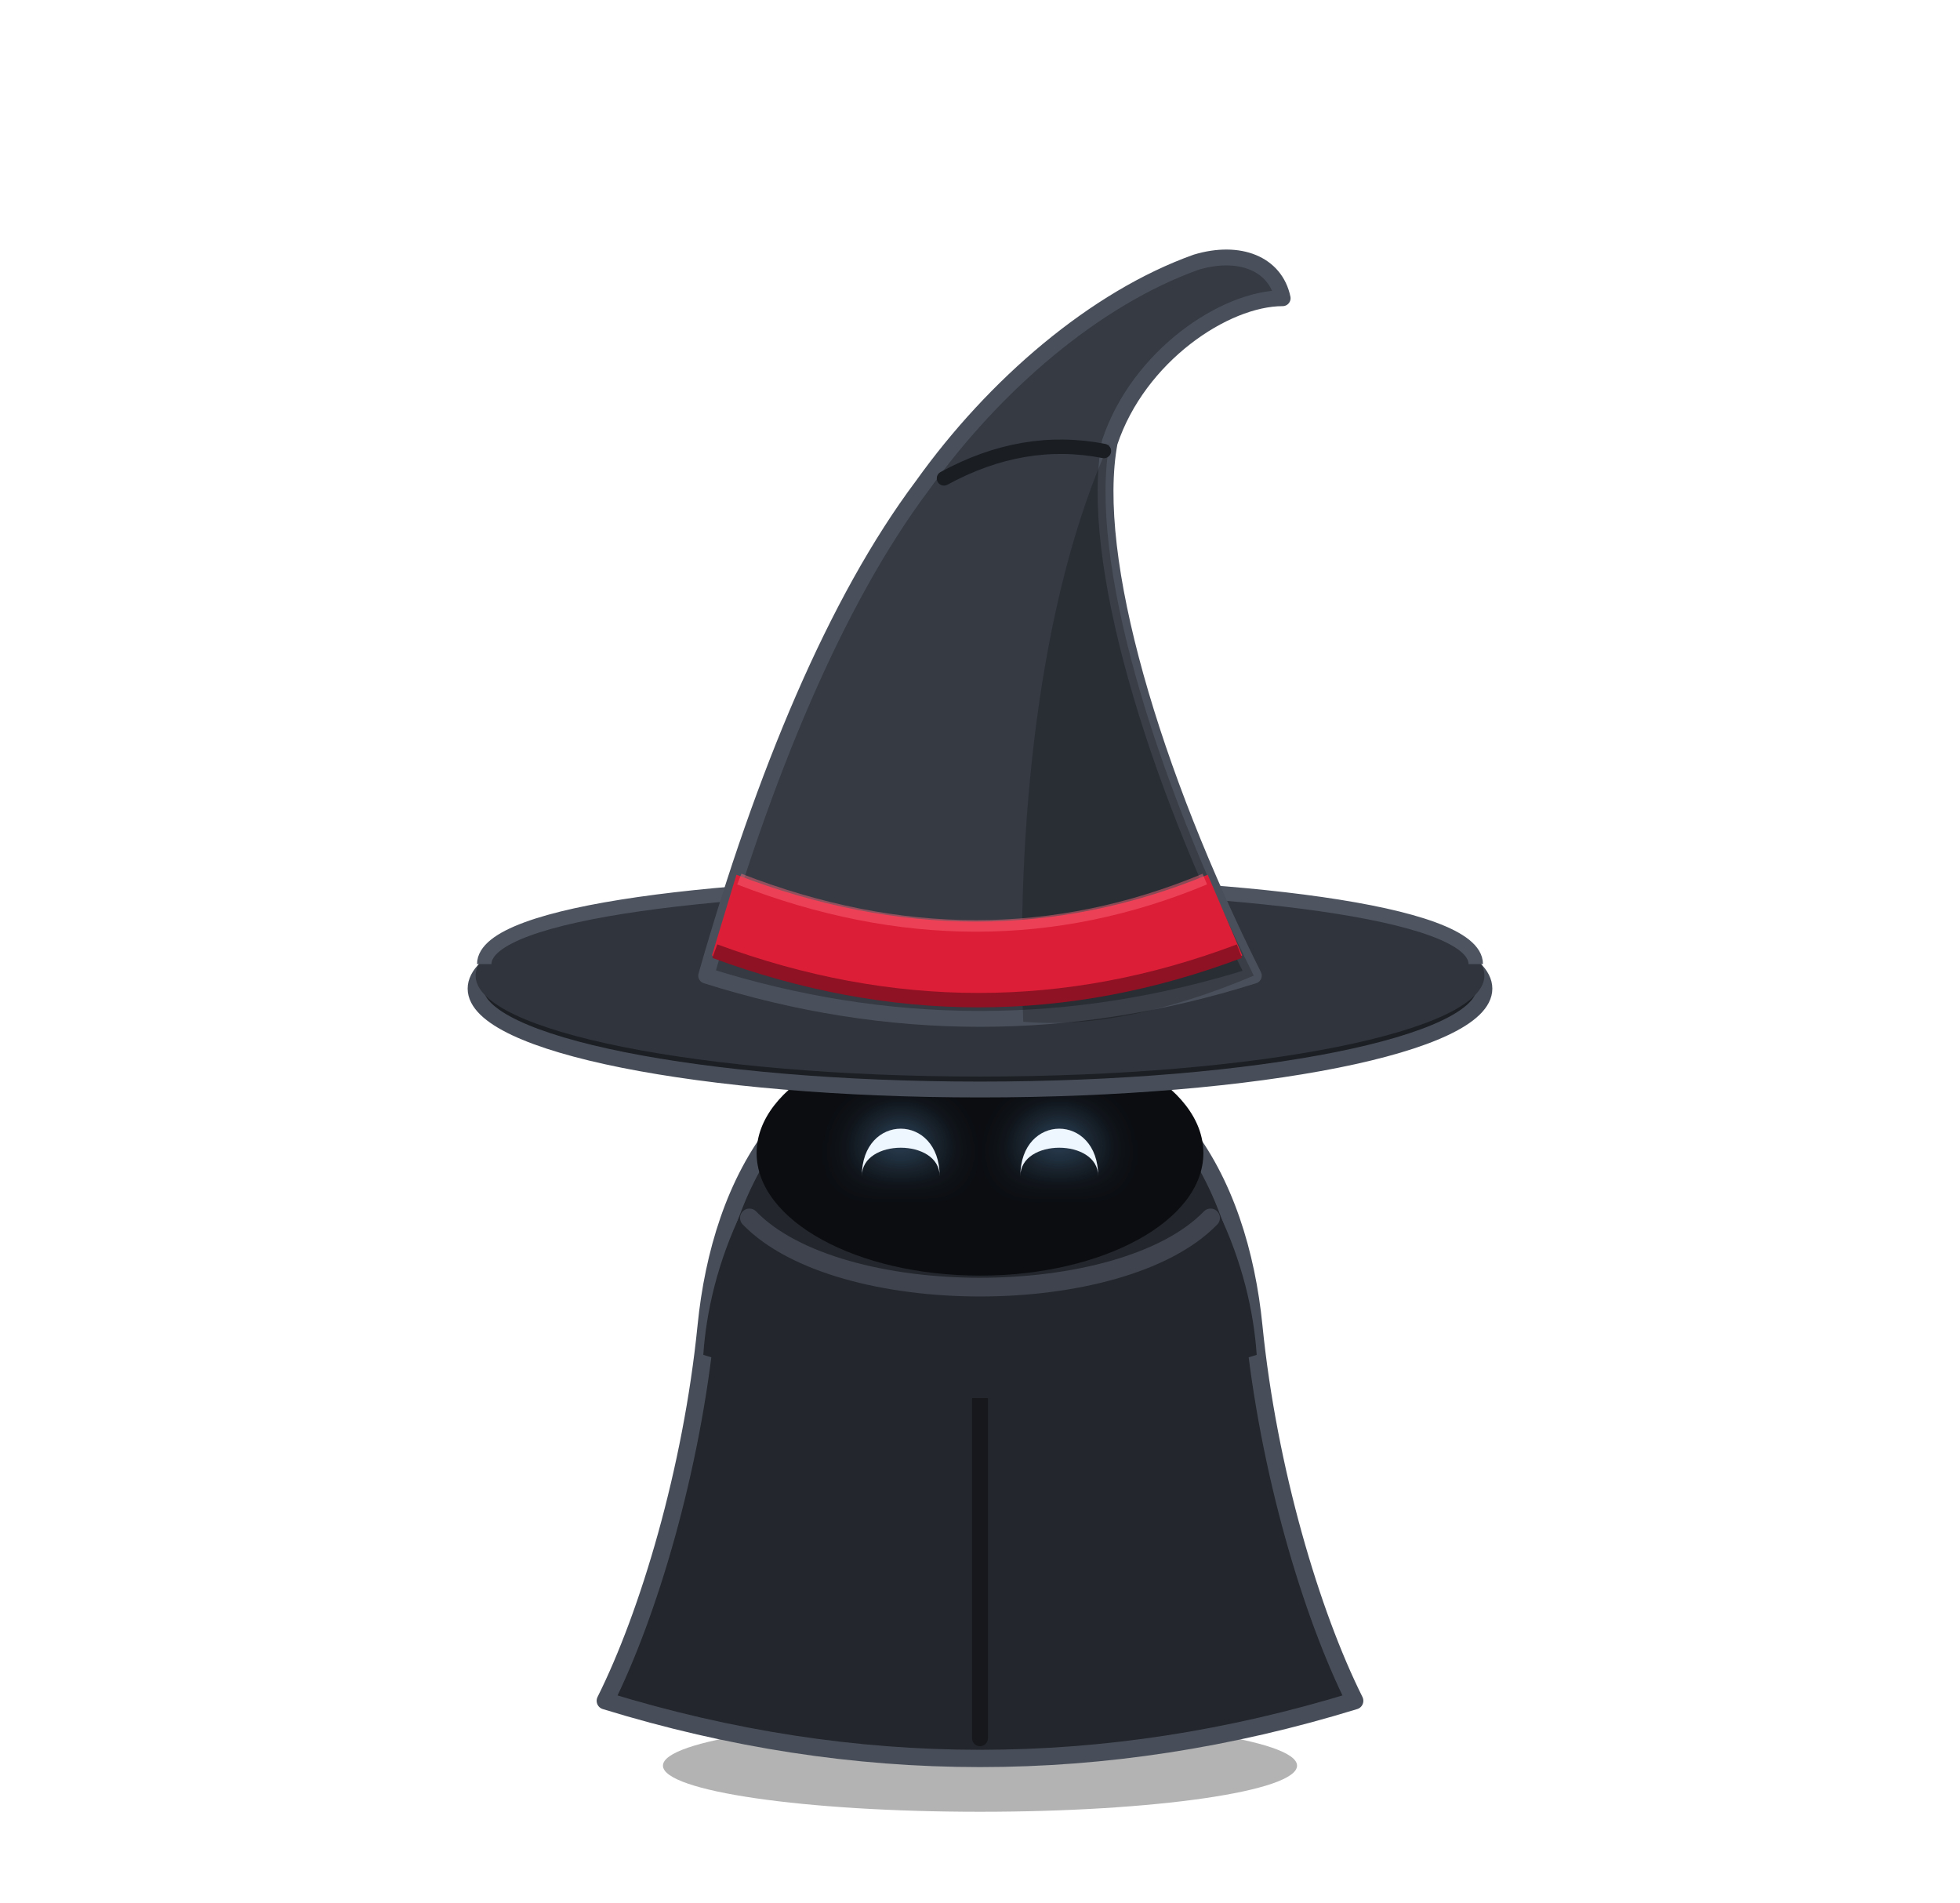
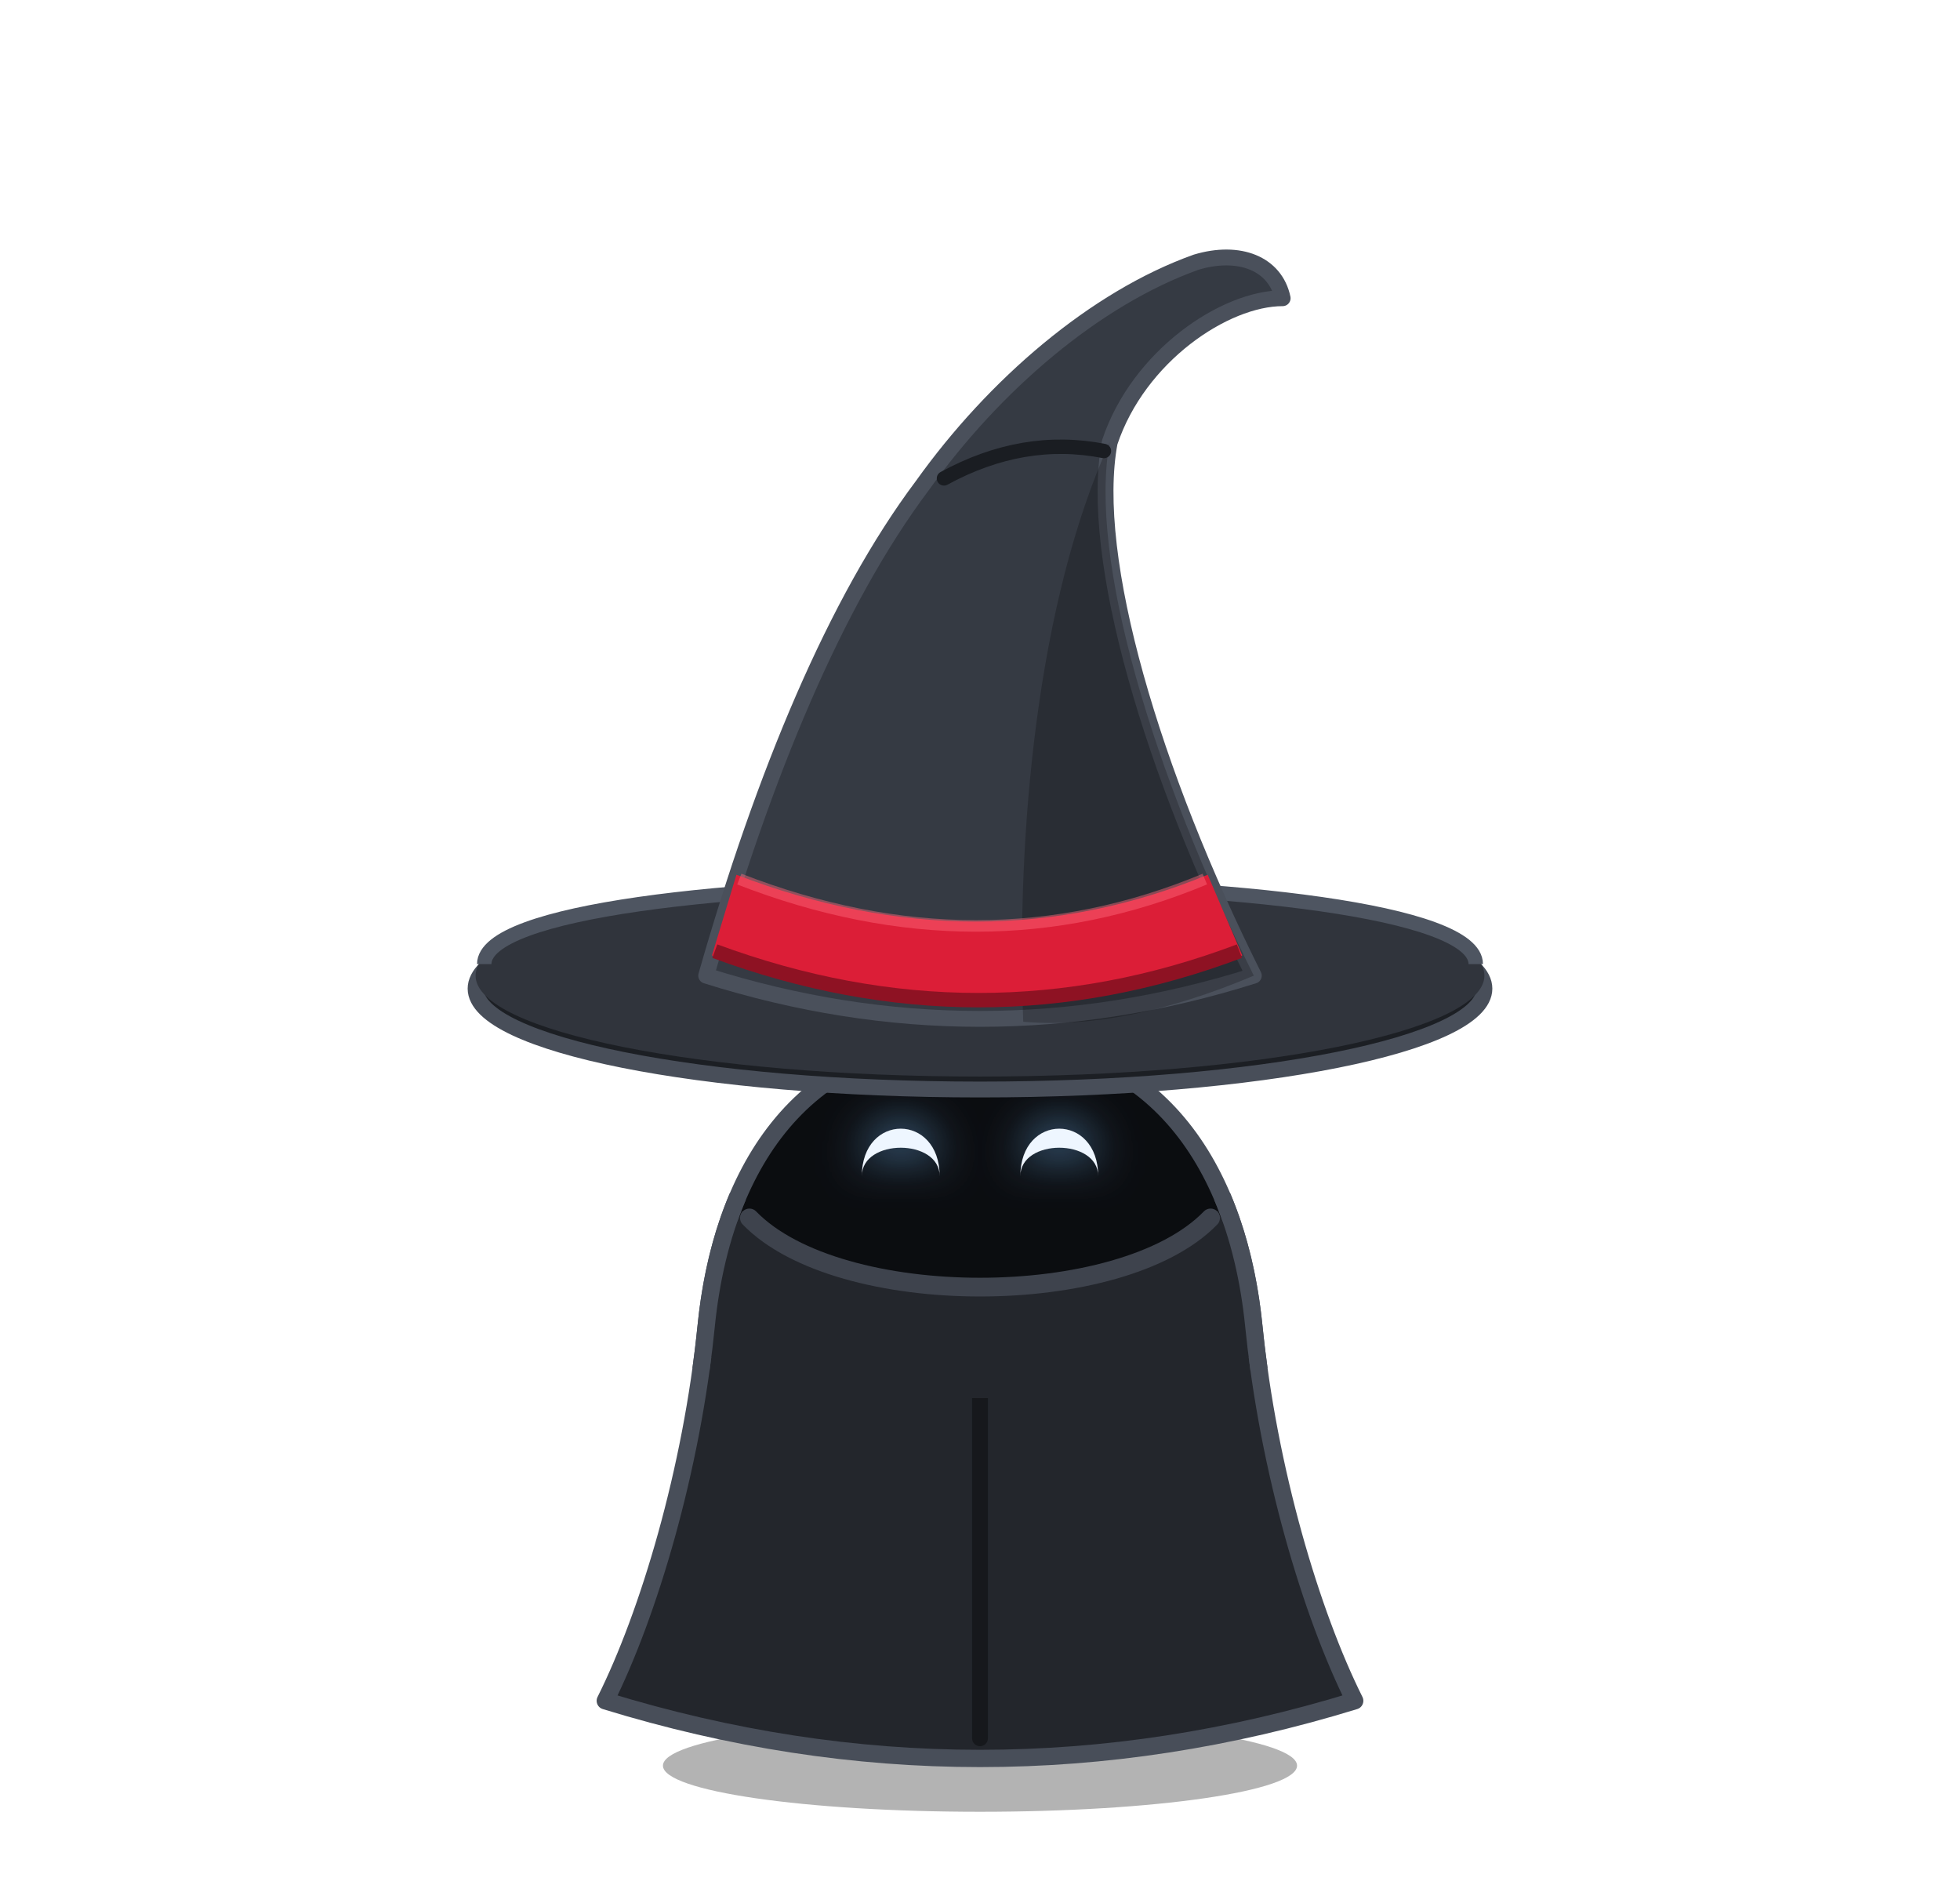
<svg xmlns="http://www.w3.org/2000/svg" width="136" height="132" viewBox="-8 -12 136 132">
  <defs>
    <filter id="wg0" x="-100%" y="-100%" width="300%" height="300%">
      <feGaussianBlur in="SourceAlpha" stdDeviation="1.6" result="b" />
      <feFlood flood-color="#78BEFF" flood-opacity="0.95" />
      <feComposite in2="b" operator="in" />
      <feMerge>
        <feMergeNode />
        <feMergeNode in="SourceGraphic" />
      </feMerge>
    </filter>
  </defs>
  <path d="M38 110.5C38 108.73 47.85 107.3 60 107.3C72.15 107.3 82 108.73 82 110.5C82 112.27 72.15 113.7 60 113.7C47.85 113.7 38 112.27 38 110.5Z" fill="#000000" opacity="0.3" />
  <g transform="translate(60 110) rotate(0 0 0) scale(1 1) translate(-60 -110) translate(0 0)">
-     <path d="M60 60C47 60 42 70 41 80C40 90 37 100 34 106Q60 114 86 106C83 100 80 90 79 80C78 70 73 60 60 60Z" fill="#23262C" stroke="#484E59" stroke-width="1.2" stroke-linejoin="round" />
+     <path d="M60 60C47 60 42 70 41 80C40 90 37 100 34 106Q60 114 86 106C83 100 80 90 79 80C78 70 73 60 60 60Z" fill="#23262C" />
    <path d="M60 85L60 108.6" fill="none" stroke="#16181C" stroke-width="1.1" stroke-linecap="round" />
-     <path d="M44.5 68C44.5 63.31 51.44 59.5 60 59.5C68.56 59.5 75.5 63.31 75.5 68C75.5 72.69 68.56 76.5 60 76.5C51.44 76.5 44.5 72.69 44.5 68Z" fill="#0B0D10" />
+     <path d="M60 60C50.32 60 45.08 65.54 42.62 72.5L43.5 72.5C50 79 70 79 76.5 72.5L77.38 72.5C74.92 65.54 69.68 60 60 60Z" fill="#0B0D10" />
+     <path d="M60 60C47 60 42 70 41 80C40 90 37 100 34 106Q60 114 86 106C83 100 80 90 79 80C78 70 73 60 60 60Z" fill="none" stroke="#484E59" stroke-width="1.2" stroke-linejoin="round" />
    <path d="M51.8 69.6C51.8 65.21 57.2 65.21 57.2 69.6C57.2 66.97 51.8 66.97 51.8 69.6Z" fill="#EEF6FF" filter="url(#wg0)" />
    <path d="M62.8 69.6C62.8 65.21 68.2 65.21 68.2 69.6C68.2 66.97 62.8 66.97 62.8 69.6Z" fill="#EEF6FF" filter="url(#wg0)" />
    <path d="M43.5 72C50 78.5 70 78.5 76.5 72C78.2 75.5 79 79 79.2 82Q60 88 40.8 82C41 79 41.8 75.5 43.5 72Z" fill="#23262C" />
+     <path d="M43.2 71C42 73.8 41.31 76.9 41 80C40.9 81 40.78 82 40.64 83M76.8 71C78 73.8 78.69 76.9 79 80C79.1 81 79.22 82 79.36 83" fill="none" stroke="#484E59" stroke-width="1.2" />
    <path d="M44 72.5C50.2 78.9 69.8 78.9 76 72.5" fill="none" stroke="#3E434D" stroke-width="1.3" stroke-linecap="round" />
    <g transform="translate(0 -0.31) rotate(0 60 56) rotate(0 25 56)">
      <path d="M25 56.9C25 53.03 40.67 49.9 60 49.9C79.33 49.9 95 53.03 95 56.9C95 60.77 79.33 63.9 60 63.9C40.67 63.9 25 60.77 25 56.9Z" fill="#1C1F24" stroke="#484E59" stroke-width="1.1" />
      <path d="M25 56C25 52.13 40.67 49 60 49C79.33 49 95 52.13 95 56C95 59.87 79.33 63 60 63C40.67 63 25 59.87 25 56Z" fill="#30343C" />
      <path d="M25.6 55.2C25.6 47.8 94.4 47.8 94.4 55.2" fill="none" stroke="#4E5561" stroke-width="1" />
      <path d="M41 56C45 42 50 30 56 22C61 15 68 9 75 6.5C78 5.6 80.5 6.6 81 9C77 9 71 13 69 19C67.5 27 72 42 79 56Q60 62 41 56Z" fill="#353A43" stroke="#4A505B" stroke-width="1.1" stroke-linejoin="round" />
      <path d="M69 19C67.5 27 72 42 79 56Q70 59.8 63 59.2C62.5 46 64 30 69 19Z" fill="#000000" opacity="0.22" />
      <path d="M57.5 21.5Q63 18.5 68.6 19.6" fill="none" stroke="#1A1D22" stroke-width="1" stroke-linecap="round" />
      <path d="M43.1 49Q60 55.5 75.8 49L78.2 54.6Q60 61.4 41.4 54.6Z" fill="#DC1E37" />
      <path d="M43.3 49.3Q60 55.8 75.6 49.3" fill="none" stroke="#FF6B7D" stroke-width="0.8" opacity="0.45" />
      <path d="M41.6 54.3Q60 61.1 78 54.3" fill="none" stroke="#8E1223" stroke-width="1" />
    </g>
  </g>
</svg>
